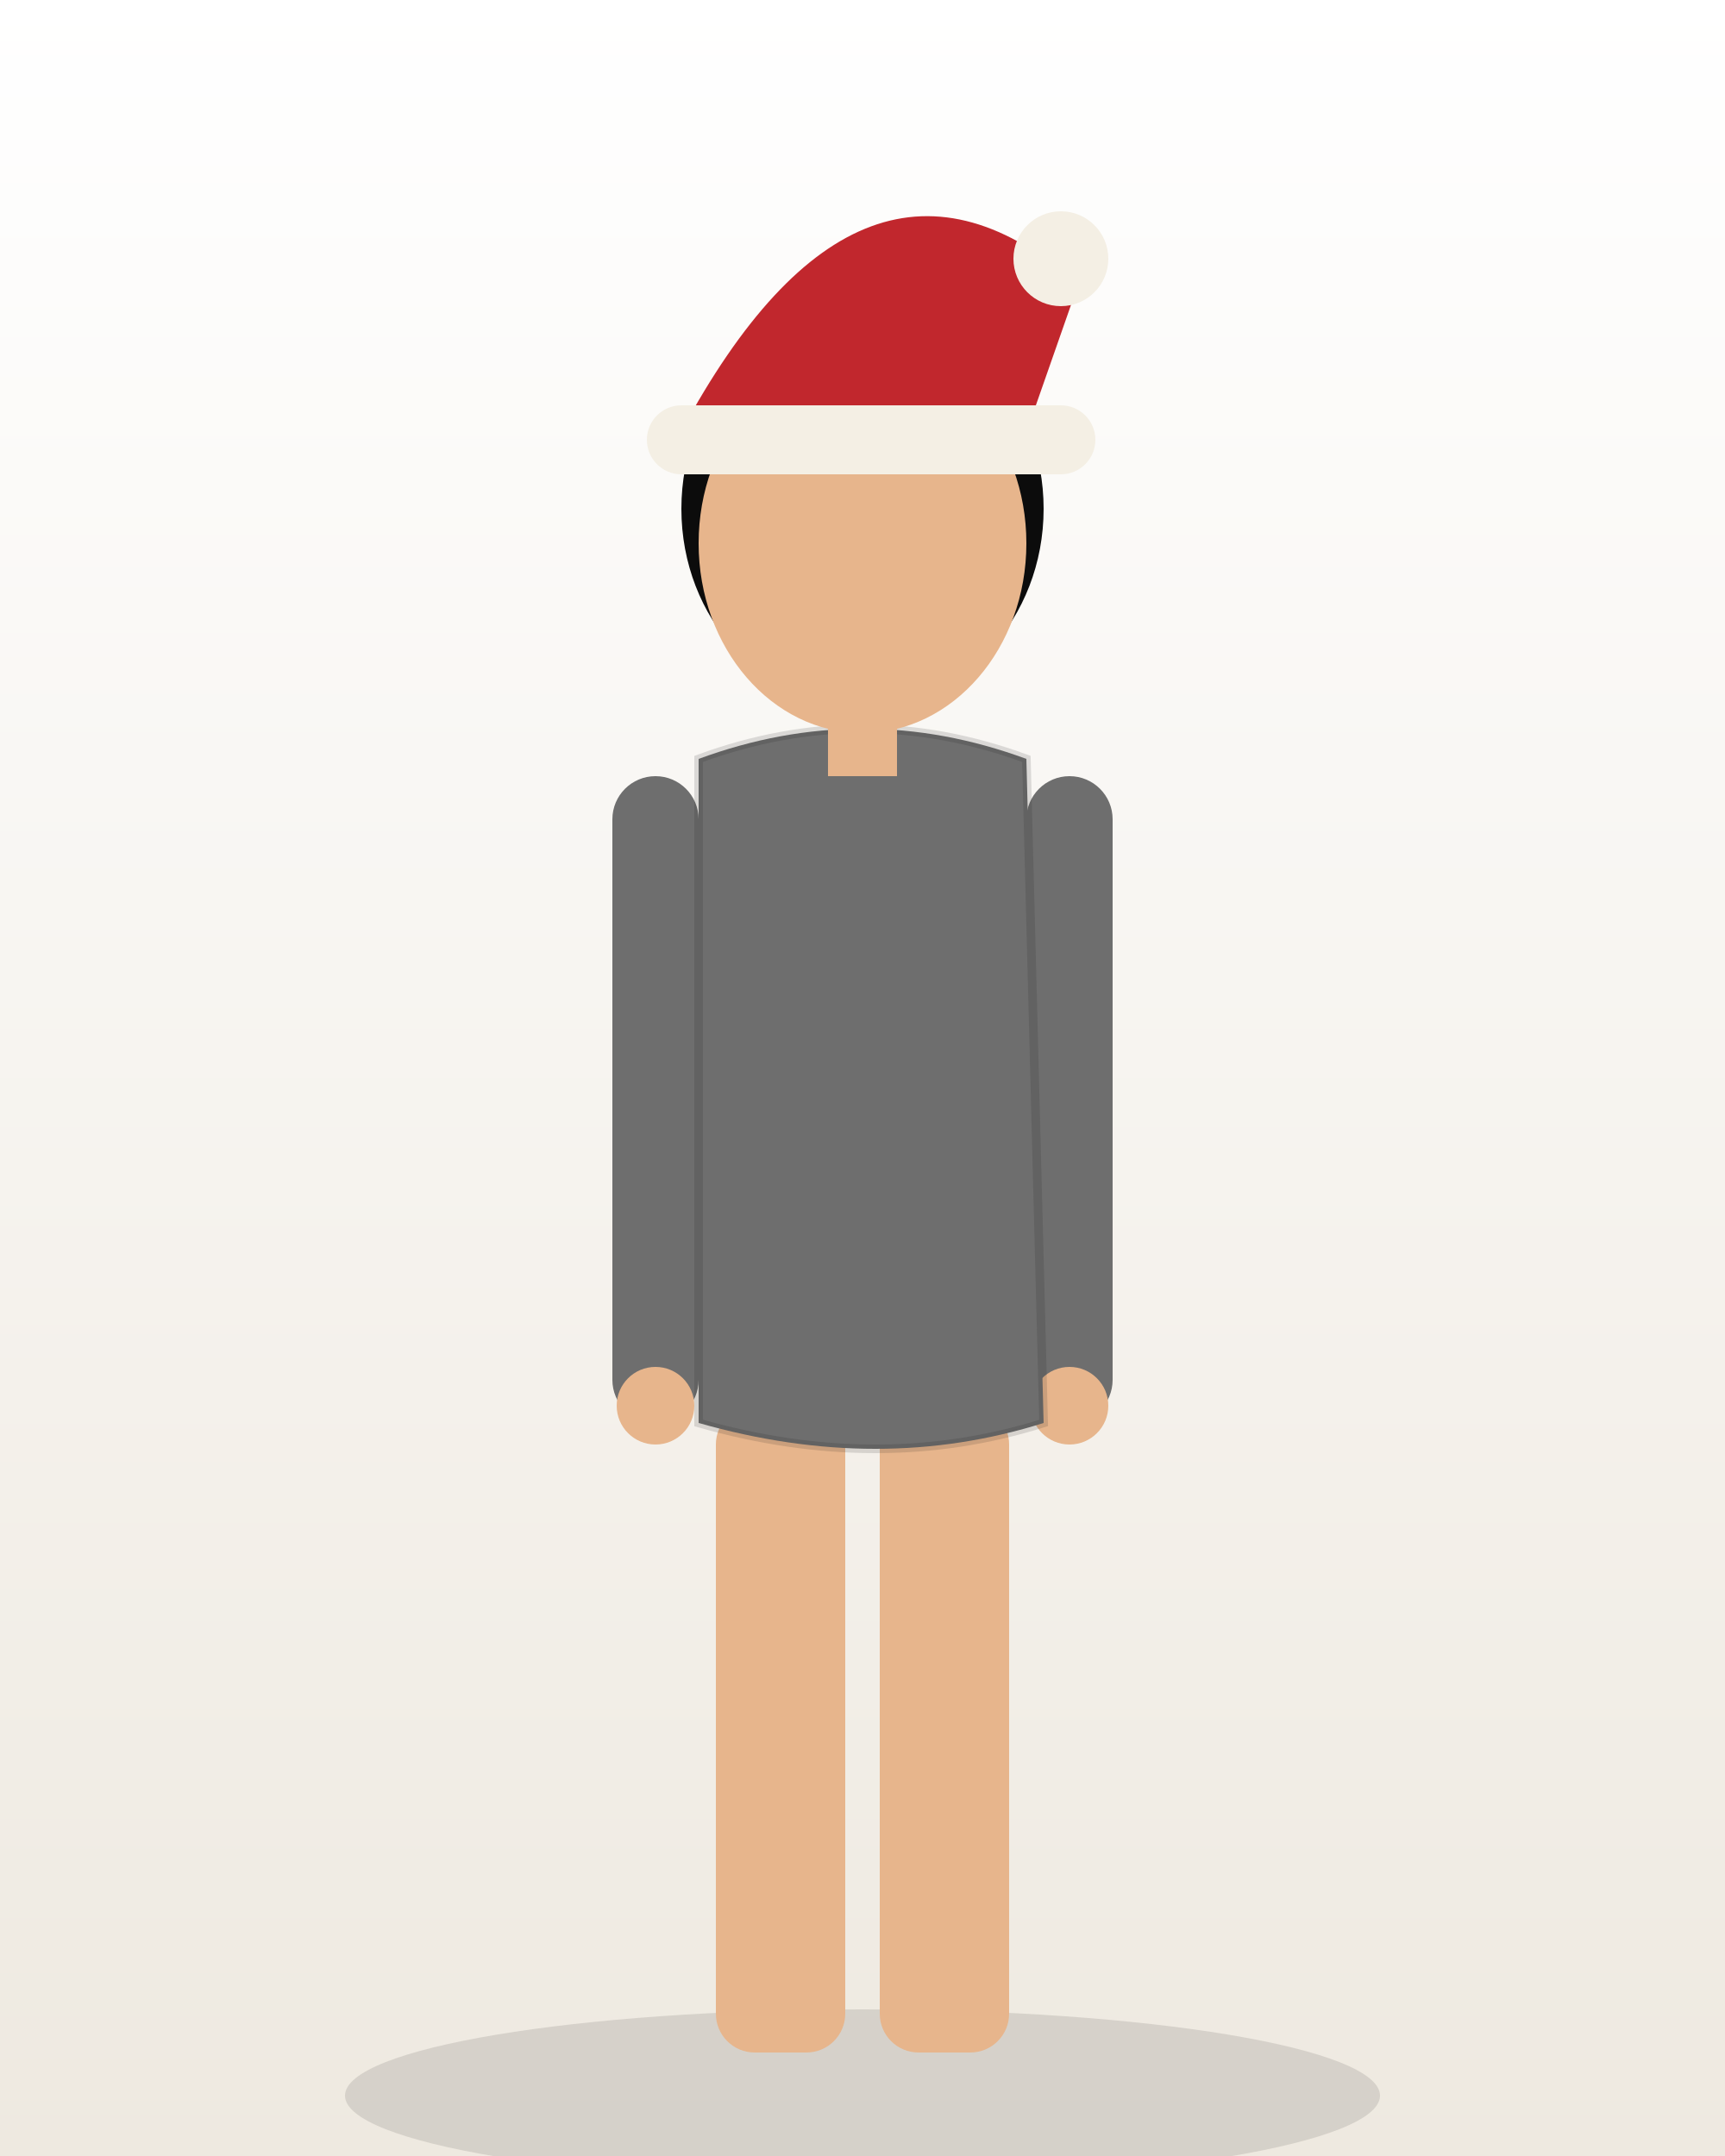
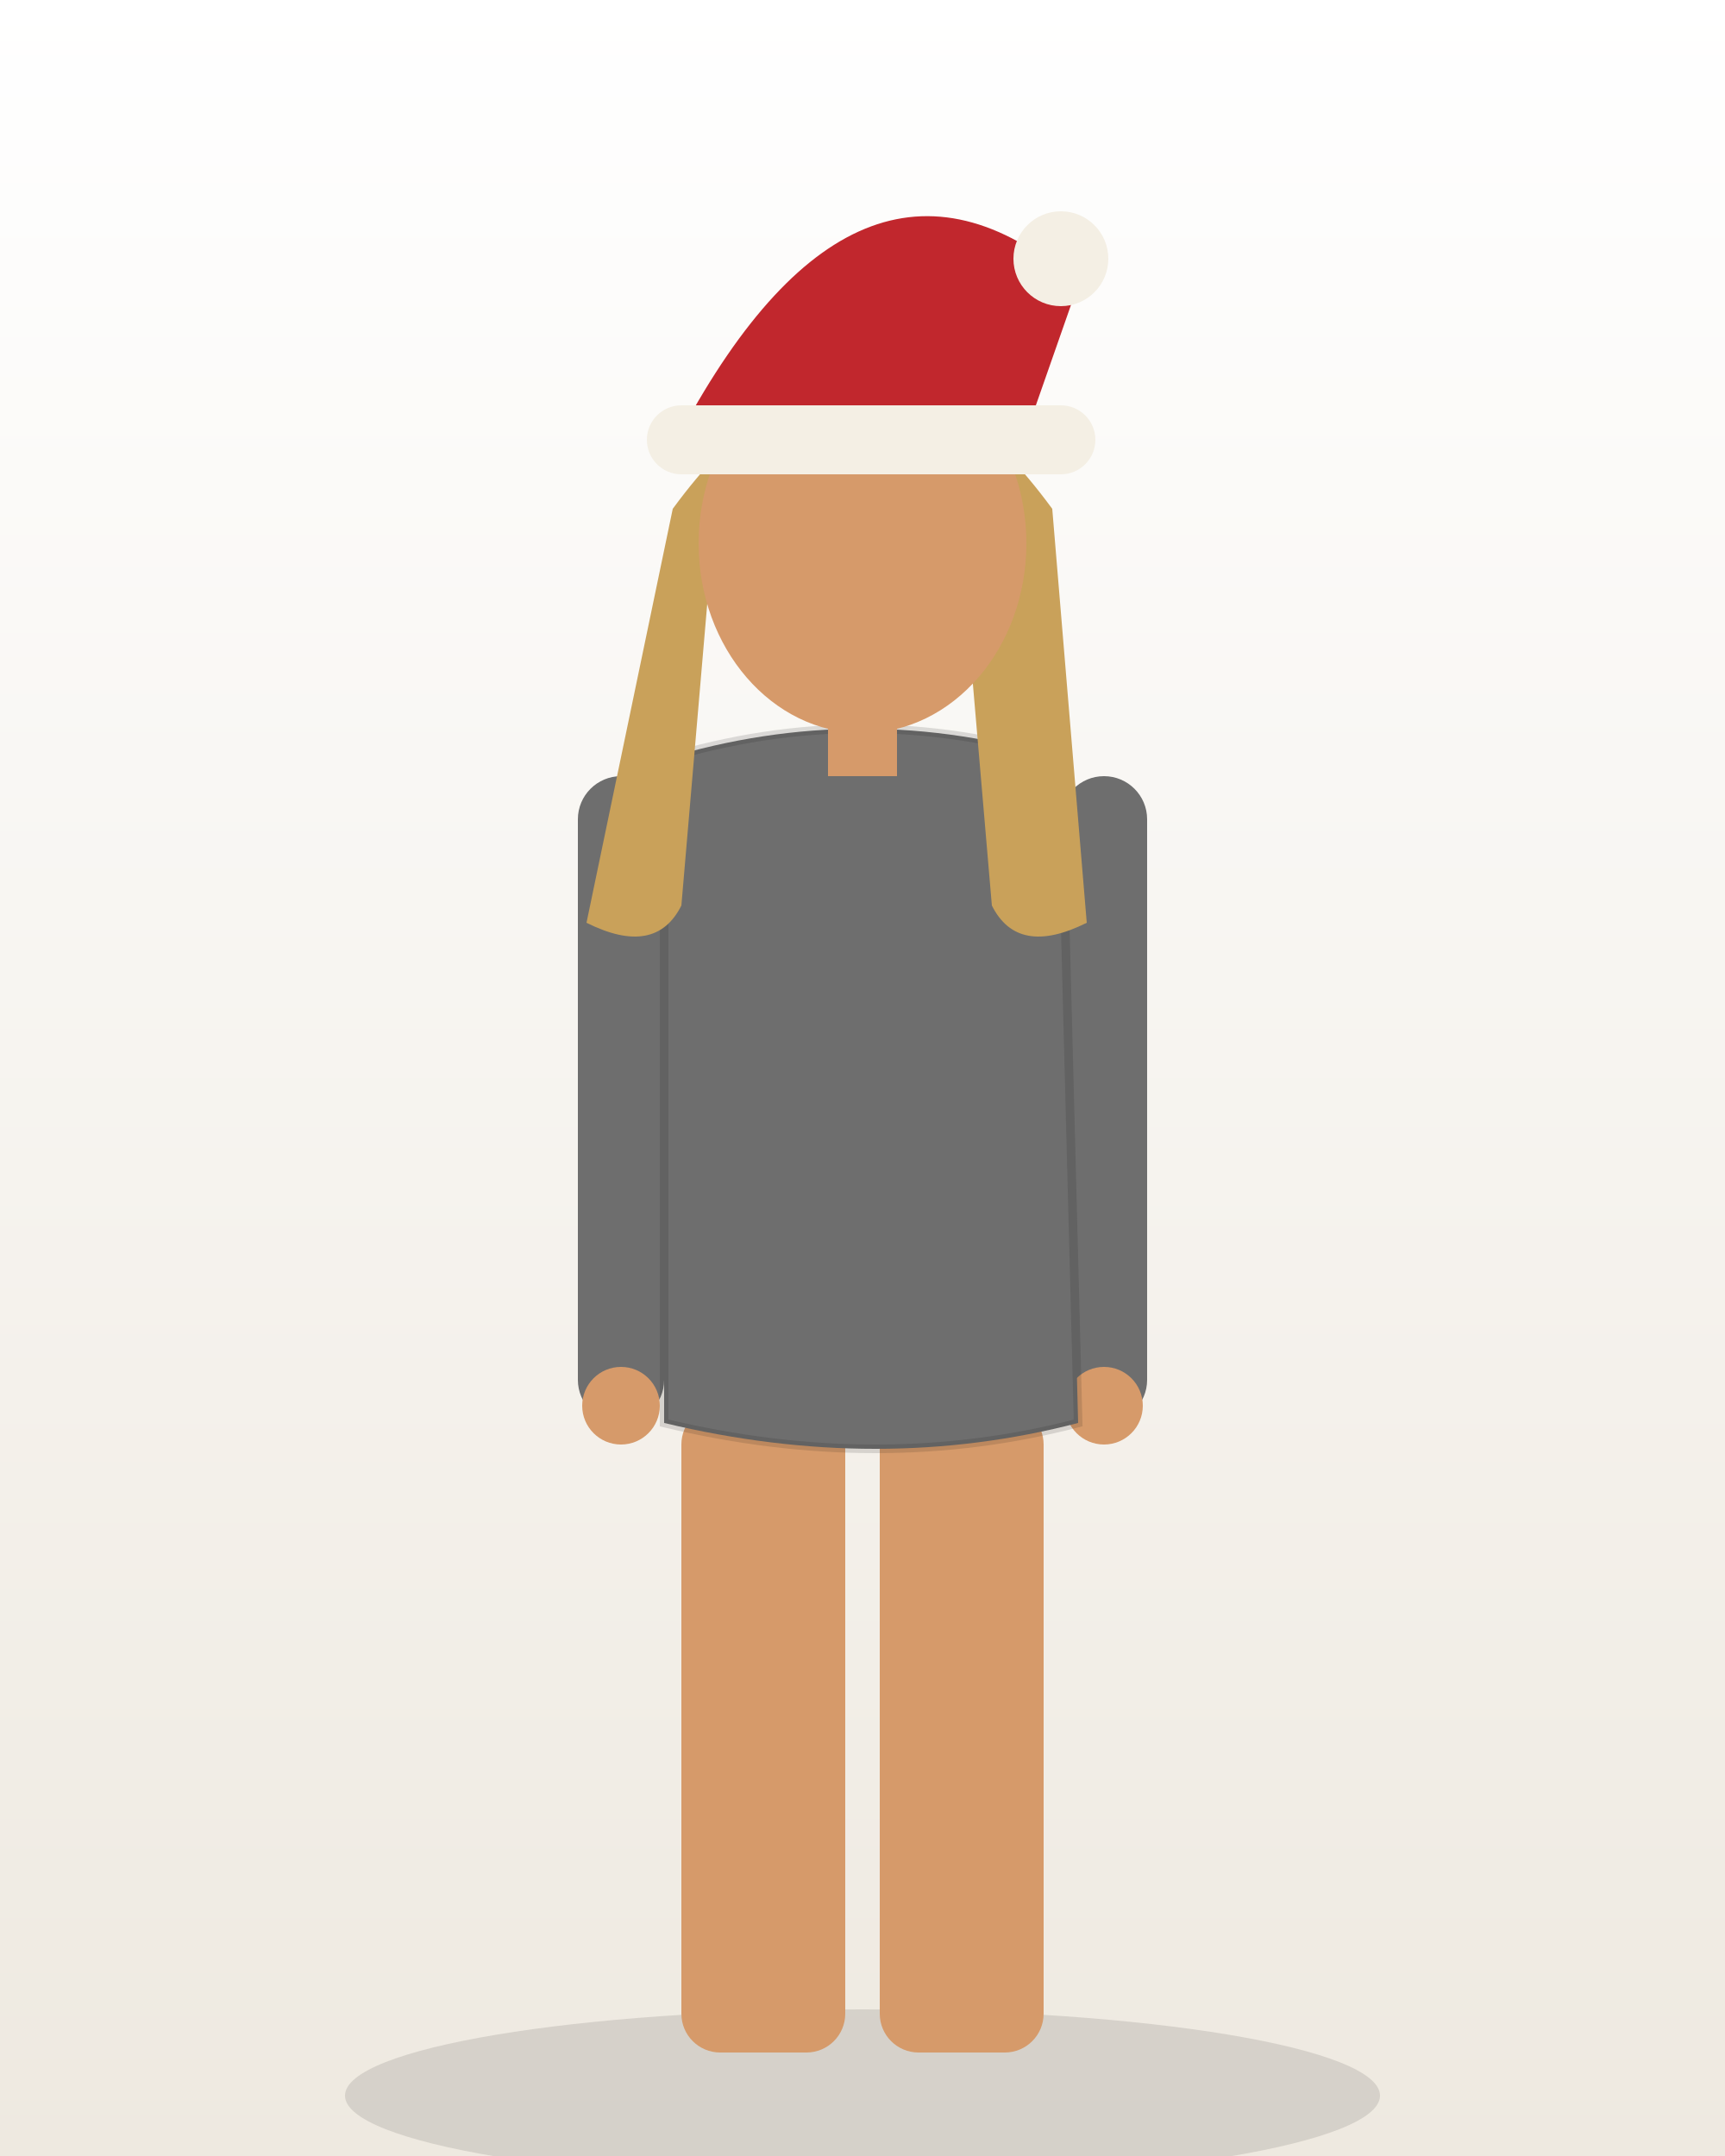
<svg xmlns="http://www.w3.org/2000/svg" width="400" height="500" viewBox="0 0 400 500" role="img" aria-label="Santa Hat illustration">
  <defs>
    <linearGradient id="g-santa-hat" x1="0" y1="0" x2="0" y2="1">
      <stop offset="0" stop-color="#ffffff" />
      <stop offset="1" stop-color="#eee9e0" />
    </linearGradient>
  </defs>
  <rect width="400" height="500" fill="url(#g-santa-hat)" />
  <ellipse cx="200" cy="486" rx="120" ry="20" fill="#1c1a17" opacity="0.12" />
  <clipPath id="t-santa-hat">
-     <path d="M162 176     q38 -14 76 0     l4 154     q-38 12 -80 0 Z" />
+     <path d="M154 176     q46 -14 92 0     l4 154     q-46 12 -96 0 Z" />
  </clipPath>
-   <rect x="166" y="326" width="30" height="150" rx="9" fill="#E7B58C" />
-   <rect x="204" y="326" width="30" height="150" rx="9" fill="#E7B58C" />
-   <rect x="142" y="180" width="20" height="150" rx="10" fill="#6E6E6E" />
-   <rect x="238" y="180" width="20" height="150" rx="10" fill="#6E6E6E" />
-   <circle cx="152" cy="326" r="9" fill="#E7B58C" />
-   <circle cx="248" cy="326" r="9" fill="#E7B58C" />
-   <path d="M162 176     q38 -14 76 0     l4 154     q-38 12 -80 0 Z" fill="#6E6E6E" stroke="#1c1a17" stroke-opacity="0.14" stroke-width="2" />
+   <rect x="158" y="326" width="38" height="150" rx="9" fill="#D69A6A" />
+   <rect x="204" y="326" width="38" height="150" rx="9" fill="#D69A6A" />
+   <rect x="134" y="180" width="20" height="150" rx="10" fill="#6E6E6E" />
+   <rect x="246" y="180" width="20" height="150" rx="10" fill="#6E6E6E" />
+   <circle cx="144" cy="326" r="9" fill="#D69A6A" />
+   <circle cx="256" cy="326" r="9" fill="#D69A6A" />
+   <path d="M154 176     q46 -14 92 0     l4 154     q-46 12 -96 0 Z" fill="#6E6E6E" stroke="#1c1a17" stroke-opacity="0.14" stroke-width="2" />
  <g clip-path="url(#t-santa-hat)" />
-   <rect x="192" y="150" width="16" height="30" fill="#E7B58C" />
-   <ellipse cx="200" cy="118" rx="42" ry="46" fill="#0C0C0C" />
-   <ellipse cx="200" cy="126" rx="38" ry="44" fill="#E7B58C" />
-   <path d="M164 108 q36 -34 72 0 q-10 -16 -36 -16 q-26 0 -36 16 Z" fill="#0C0C0C" />
+   <rect x="192" y="150" width="16" height="30" fill="#D69A6A" />
+   <path d="M156 118 q44 -60 88 0 l8 96 q-16 8 -22 -4 l-6 -70 q-28 14 -60 0 l-6 70 q-6 12 -22 4 Z" fill="#C9A15A" />
+   <ellipse cx="200" cy="126" rx="38" ry="44" fill="#D69A6A" />
+   <path d="M166 106 q34 -30 68 0 q-8 -14 -34 -14 q-26 0 -34 14 Z" fill="#C9A15A" />
  <path d="M158 100 q42 -78 92 -34 l-14 40 Z" fill="#C1272D" />
  <rect x="150" y="94" width="104" height="16" rx="8" fill="#F4EFE4" />
  <circle cx="246" cy="60" r="11" fill="#F4EFE4" />
</svg>
